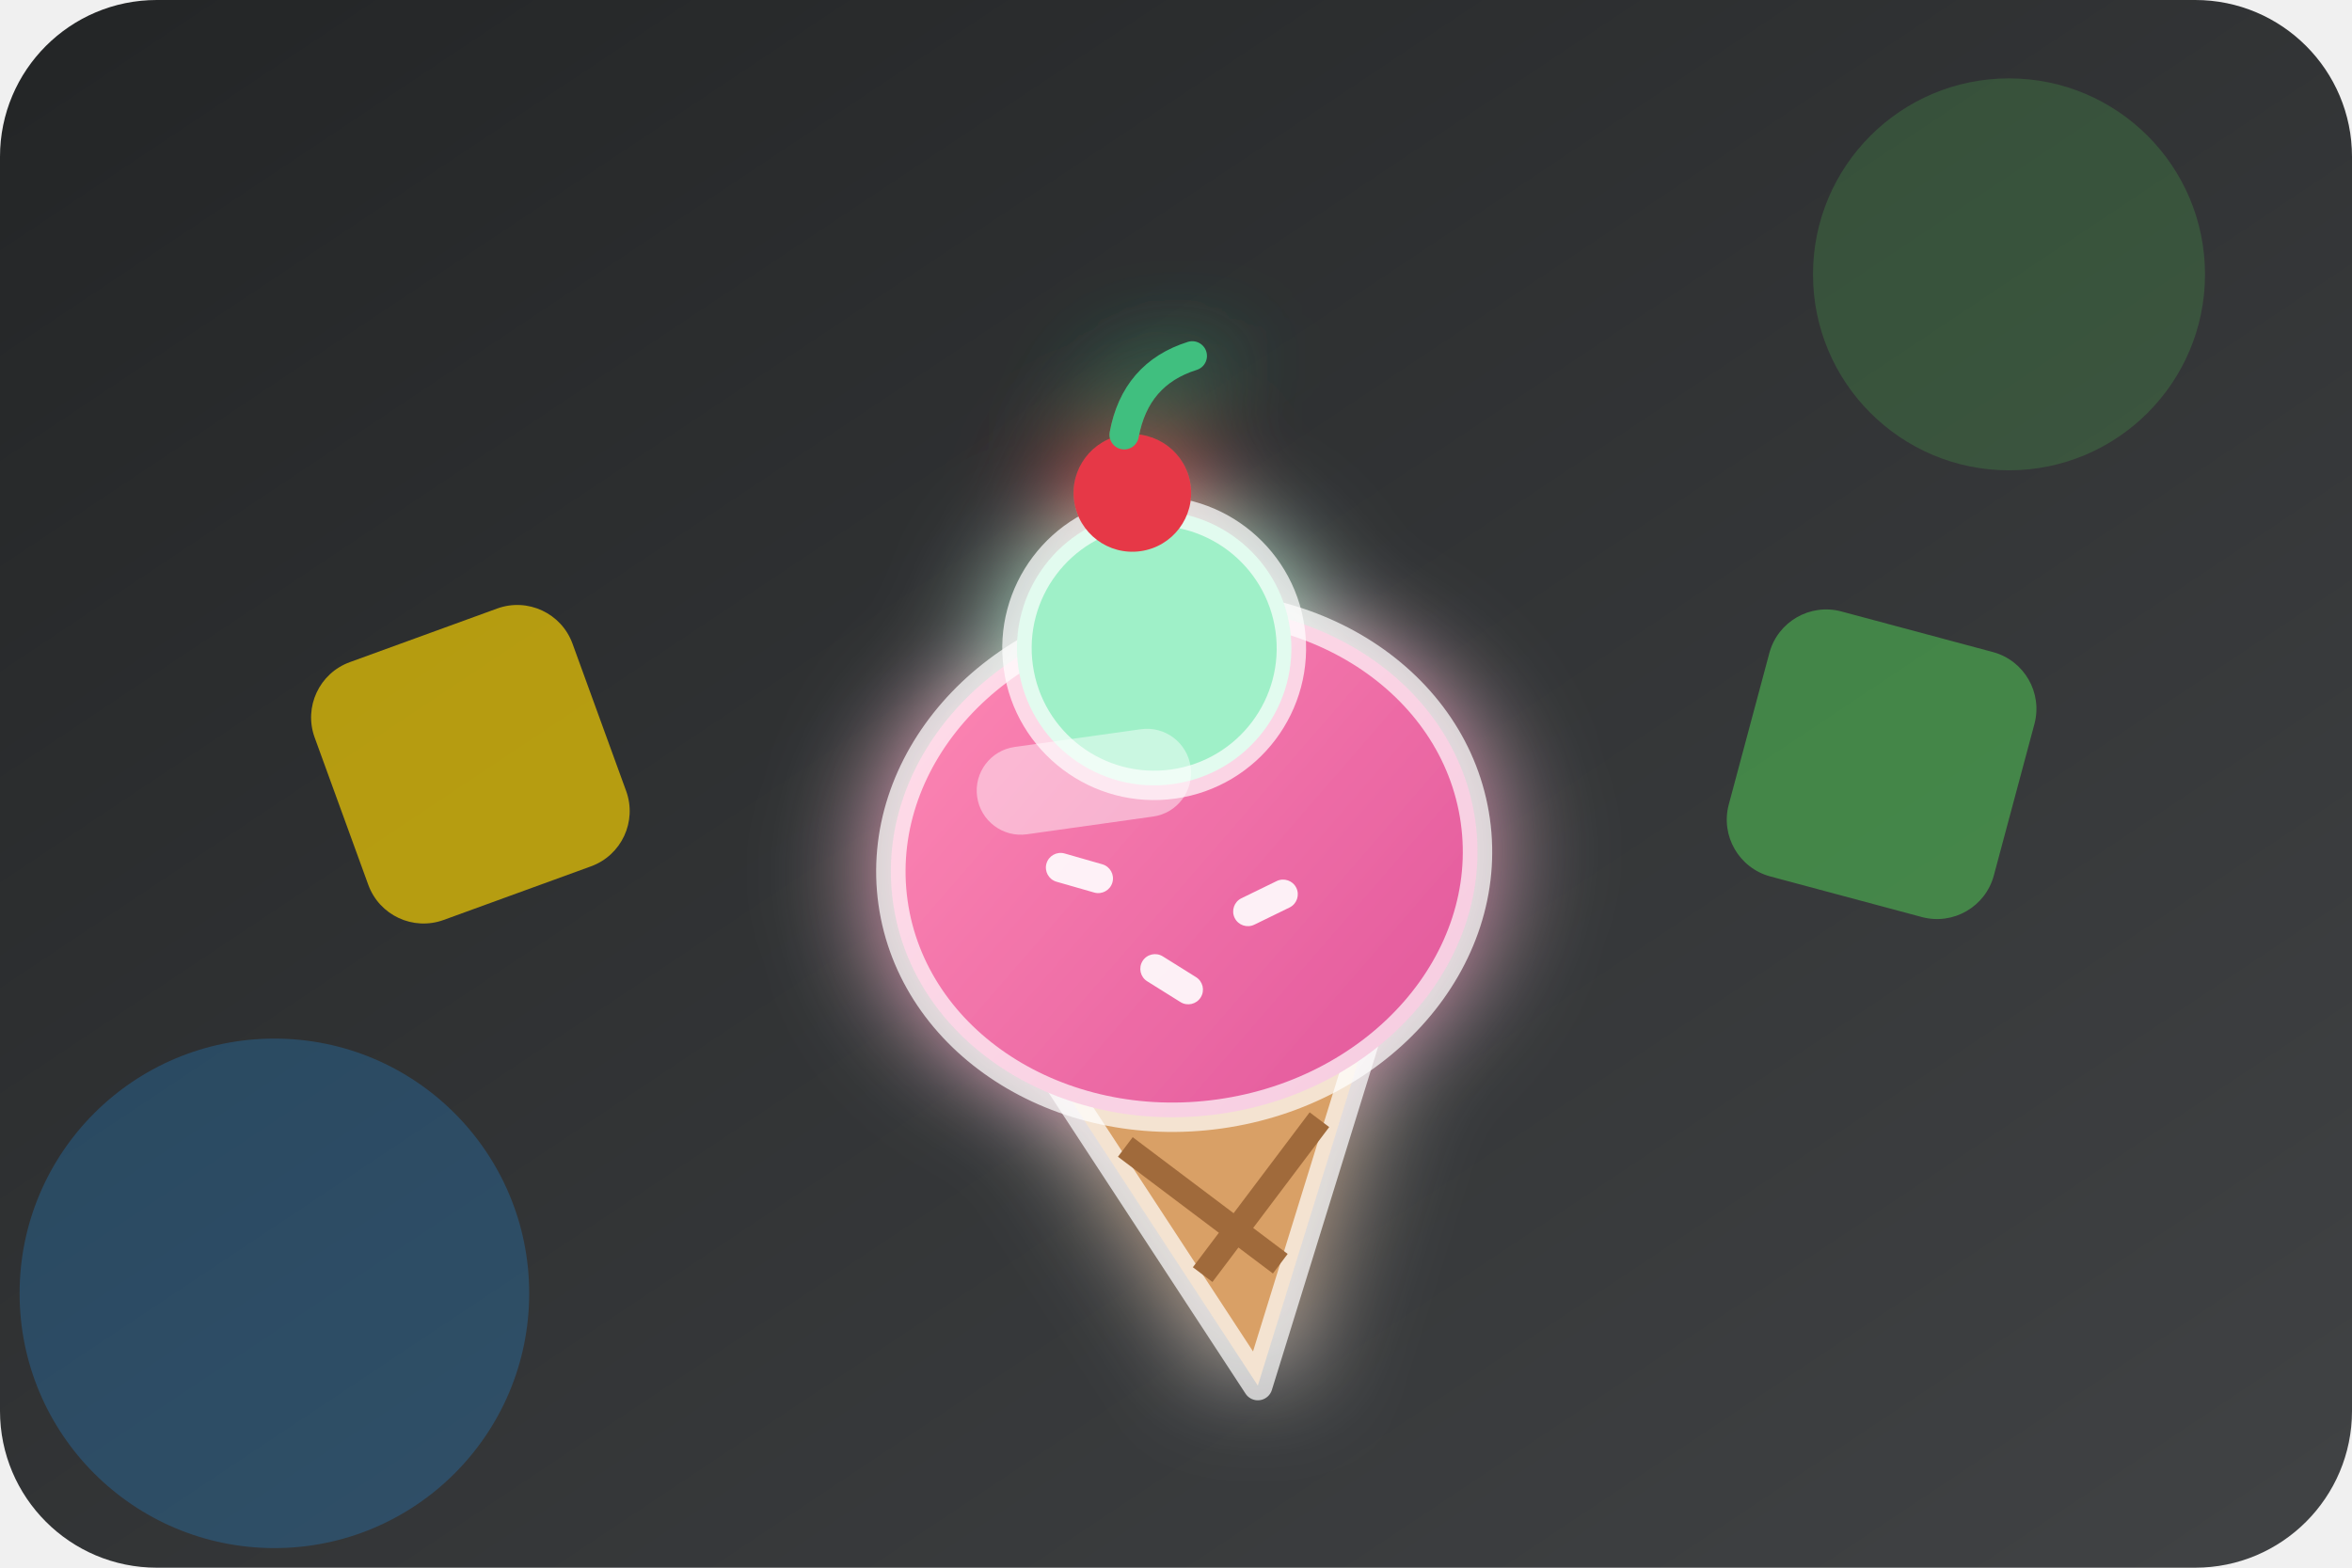
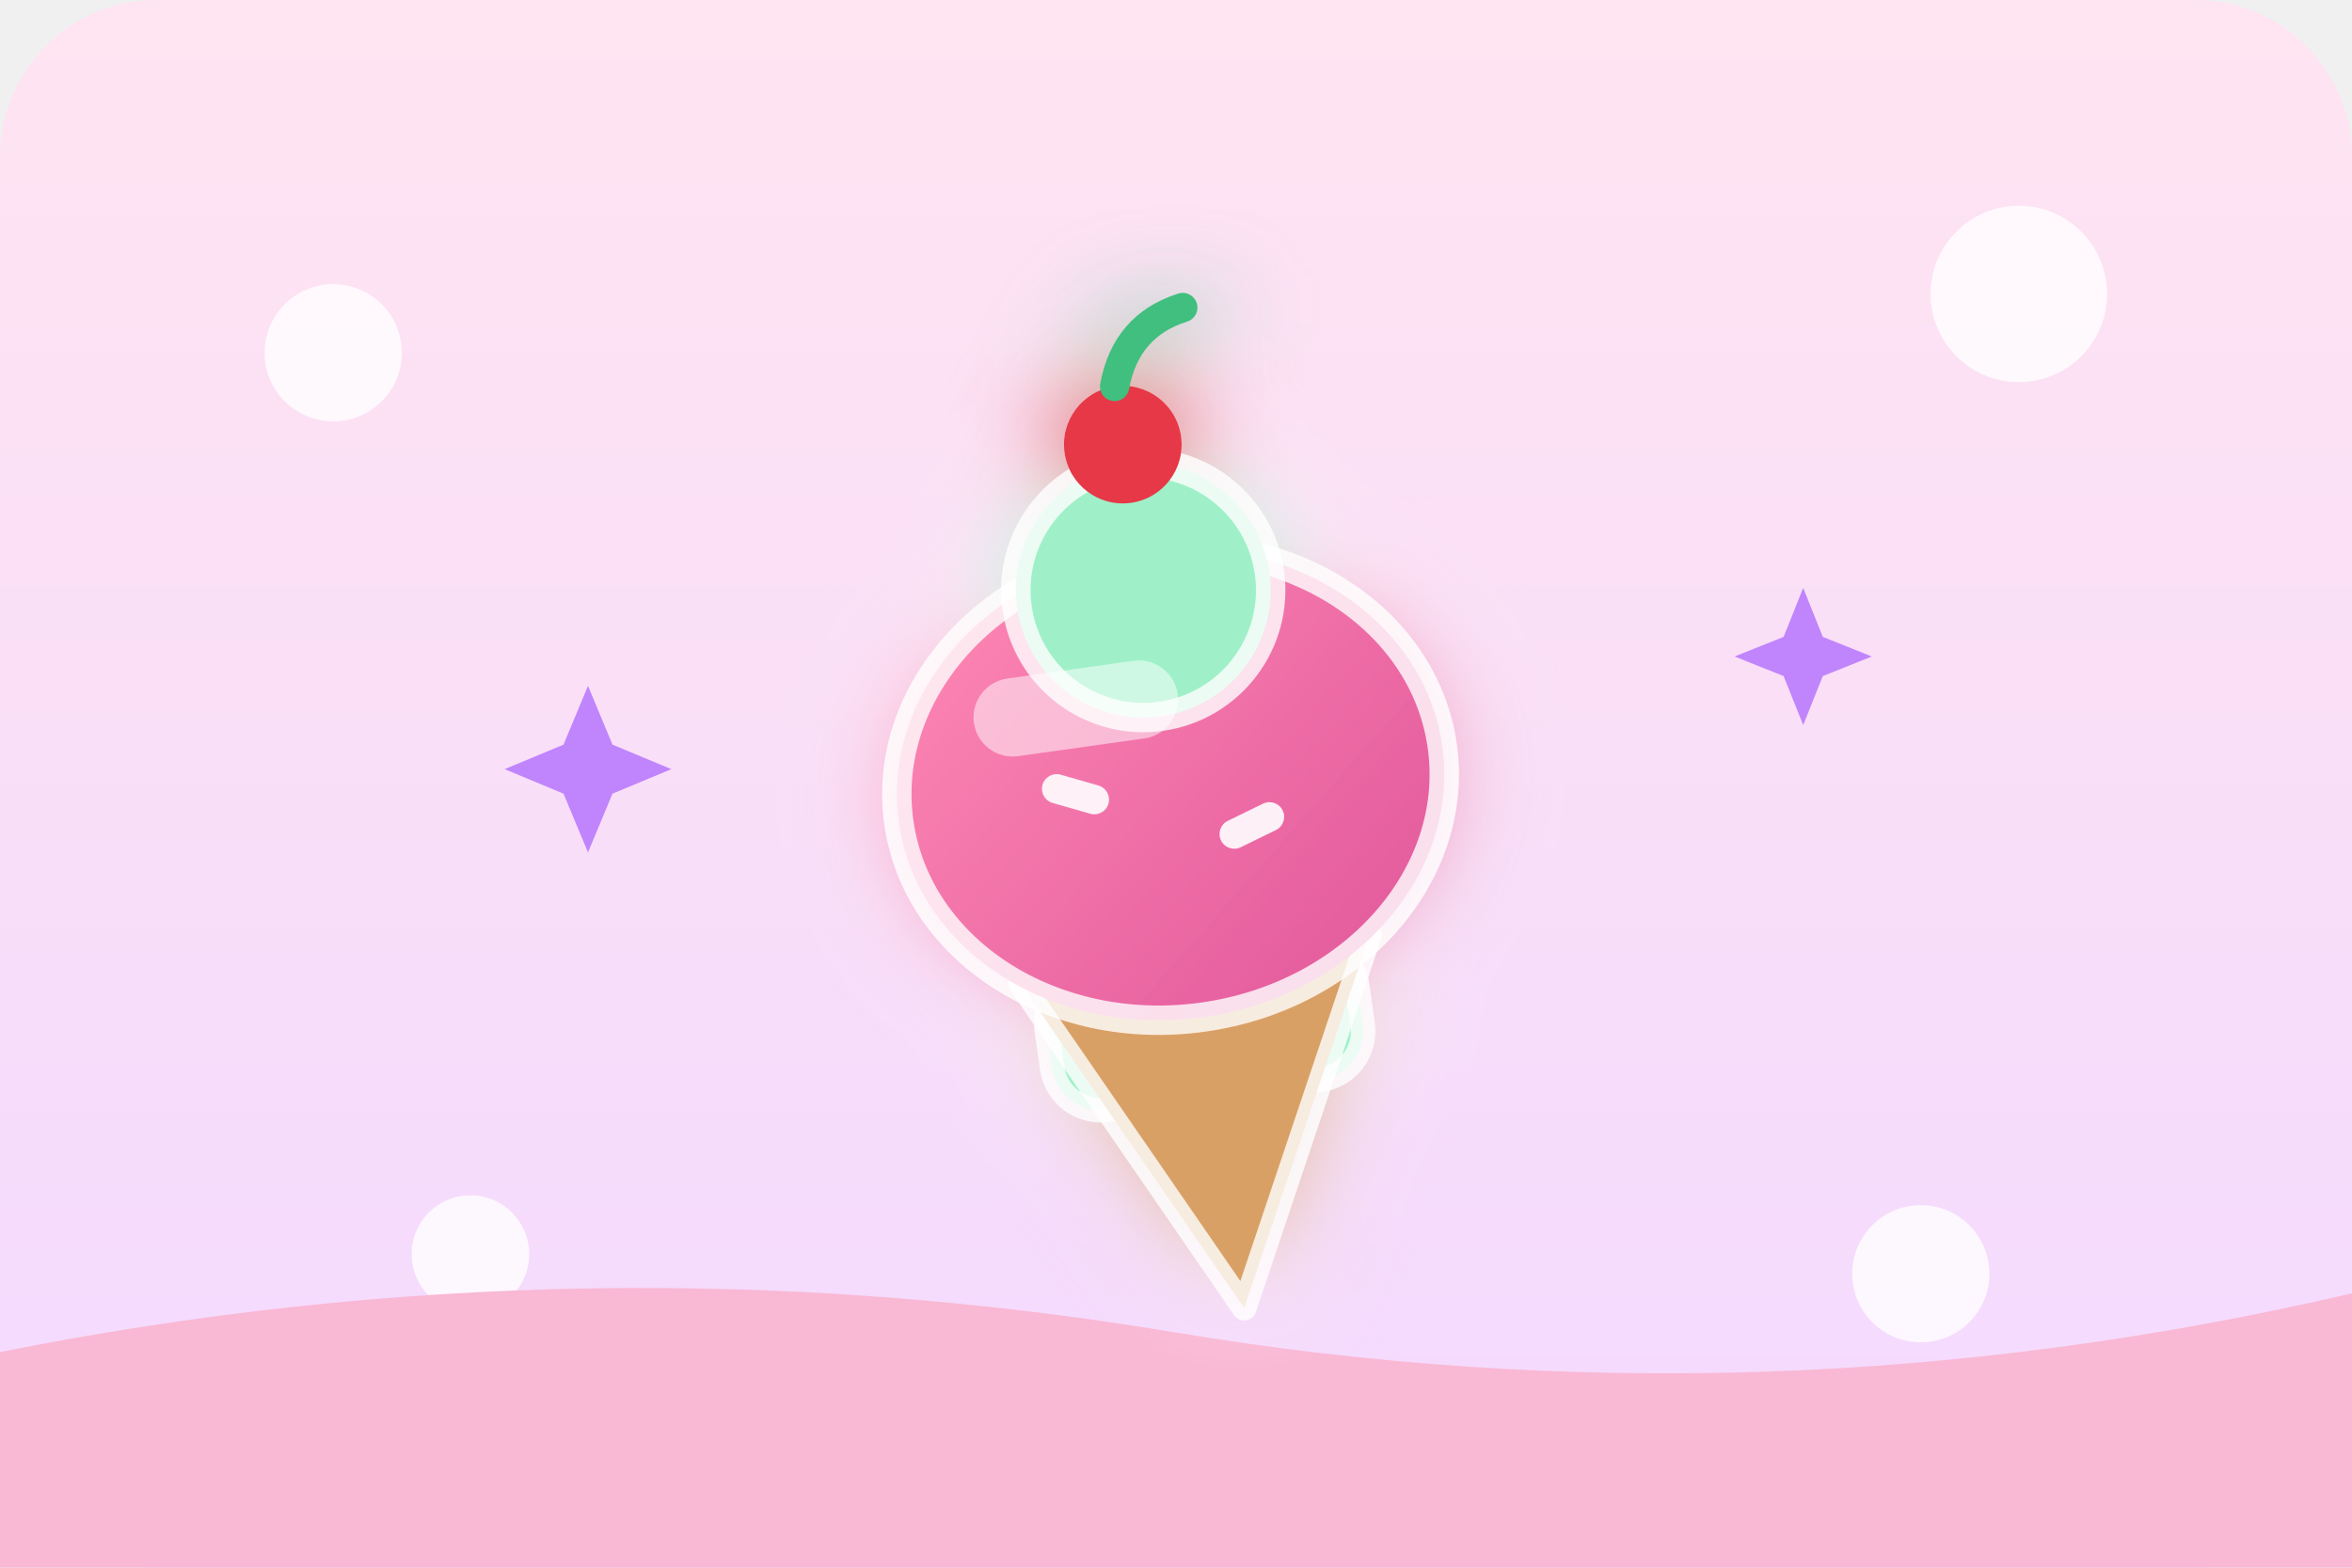
<svg xmlns="http://www.w3.org/2000/svg" viewBox="0 0 240 160">
  <defs>
-     <linearGradient id="sbg" x1="0" y1="0" x2="1" y2="1">
-       <stop offset="0" stop-color="#232526" />
-       <stop offset="1" stop-color="#414345" />
+     <linearGradient id="parlor" x1="0" y1="0" x2="0" y2="1">
+       <stop offset="0" stop-color="#ffe4f1" />
+       <stop offset="1" stop-color="#f3d9ff" />
    </linearGradient>
-     <linearGradient id="scoop" x1="0" y1="0" x2="1" y2="1">
+     <linearGradient id="sscoop" x1="0" y1="0" x2="1" y2="1">
      <stop offset="0" stop-color="#ff8ab5" />
      <stop offset="1" stop-color="#e0559a" />
    </linearGradient>
-     <filter id="sglow" x="-60%" y="-60%" width="220%" height="220%">
+     <filter id="sglow2" x="-60%" y="-60%" width="220%" height="220%">
      <feGaussianBlur stdDeviation="5" result="b" />
      <feMerge>
        <feMergeNode in="b" />
        <feMergeNode in="SourceGraphic" />
      </feMerge>
    </filter>
  </defs>
-   <rect width="240" height="160" rx="16" fill="url(#sbg)" />
-   <circle cx="205" cy="28" r="20" fill="#4caf50" opacity="0.25" />
-   <circle cx="28" cy="132" r="26" fill="#2196f3" opacity="0.25" />
-   <rect x="34" y="64" width="28" height="28" rx="6" fill="#ffd700" opacity="0.65" transform="rotate(-20 48 78)" />
-   <rect x="178" y="64" width="28" height="28" rx="6" fill="#4caf50" opacity="0.65" transform="rotate(15 192 78)" />
-   <g transform="rotate(-8 120 82)" filter="url(#sglow)">
-     <path d="M104,108 L120,142 L136,108 Z" fill="#d9a066" />
-     <path d="M104,108 L120,142 L136,108 Z" fill="none" stroke="#ffffff" stroke-opacity="0.7" stroke-width="3" stroke-linejoin="round" />
-     <path d="M110,116 L124,130 M130,116 L116,130" stroke="#a06a3b" stroke-width="2.5" />
-     <ellipse cx="120" cy="88" rx="30" ry="26" fill="url(#scoop)" />
-     <ellipse cx="120" cy="88" rx="30" ry="26" fill="none" stroke="#ffffff" stroke-opacity="0.7" stroke-width="3" />
-     <circle cx="120" cy="66" r="14" fill="#9ff0c8" />
-     <circle cx="120" cy="66" r="14" fill="none" stroke="#ffffff" stroke-opacity="0.7" stroke-width="3" />
-     <circle cx="120" cy="50" r="6" fill="#e63946" />
-     <path d="M120,44 Q122,38 128,37" stroke="#3fbf7f" stroke-width="3" fill="none" stroke-linecap="round" />
-     <rect x="100" y="74" width="22" height="9" rx="4.5" fill="#ffffff" opacity="0.45" />
+   <rect width="240" height="160" rx="16" fill="url(#parlor)" />
+   <g fill="#ffffff" opacity="0.8">
+     <circle cx="34" cy="36" r="7" />
+     <circle cx="206" cy="30" r="9" />
+     <circle cx="48" cy="128" r="6" />
+     <circle cx="196" cy="130" r="7" />
+   </g>
+   <g fill="#c084fc">
+     <path d="M60 70 l2.5 6 6 2.5 -6 2.5 -2.5 6 -2.5 -6 -6 -2.5 6 -2.5 Z" />
+     <path d="M184 60 l2 5 5 2 -5 2 -2 5 -2 -5 -5 -2 5 -2 Z" />
+   </g>
+   <path d="M0 160 L0 138 Q60 126 120 136 T240 132 L240 160 Z" fill="#f9b8d4" />
+   <g transform="rotate(-8 120 84)" filter="url(#sglow2)">
+     <rect x="104" y="98" width="32" height="14" rx="5" fill="#9ff0c8" />
+     <rect x="104" y="98" width="32" height="14" rx="5" fill="none" stroke="#ffffff" stroke-opacity="0.8" stroke-width="2.5" />
+     <path d="M102,98 L120,134 L138,98 Z" fill="#d9a066" />
+     <path d="M102,98 L120,134 L138,98 Z" fill="none" stroke="#ffffff" stroke-opacity="0.8" stroke-width="2.5" stroke-linejoin="round" />
+     <ellipse cx="120" cy="80" rx="28" ry="24" fill="url(#sscoop)" />
+     <ellipse cx="120" cy="80" rx="28" ry="24" fill="none" stroke="#ffffff" stroke-opacity="0.8" stroke-width="3" />
+     <circle cx="120" cy="60" r="13" fill="#9ff0c8" />
+     <circle cx="120" cy="60" r="13" fill="none" stroke="#ffffff" stroke-opacity="0.8" stroke-width="3" />
+     <circle cx="120" cy="45" r="6" fill="#e63946" />
+     <path d="M120,39 Q122,33 128,32" stroke="#3fbf7f" stroke-width="3" fill="none" stroke-linecap="round" />
+     <rect x="101" y="67" width="21" height="8" rx="4" fill="#ffffff" opacity="0.5" />
    <g fill="#ffffff" opacity="0.9">
-       <rect x="106" y="86" width="7" height="3" rx="1.5" transform="rotate(24 109 87)" />
-       <rect x="124" y="92" width="7" height="3" rx="1.5" transform="rotate(-18 127 93)" />
-       <rect x="114" y="98" width="7" height="3" rx="1.5" transform="rotate(40 117 99)" />
+       <rect x="107" y="78" width="7" height="3" rx="1.5" transform="rotate(24 110 79)" />
+       <rect x="124" y="84" width="7" height="3" rx="1.5" transform="rotate(-18 127 85)" />
    </g>
  </g>
</svg>
